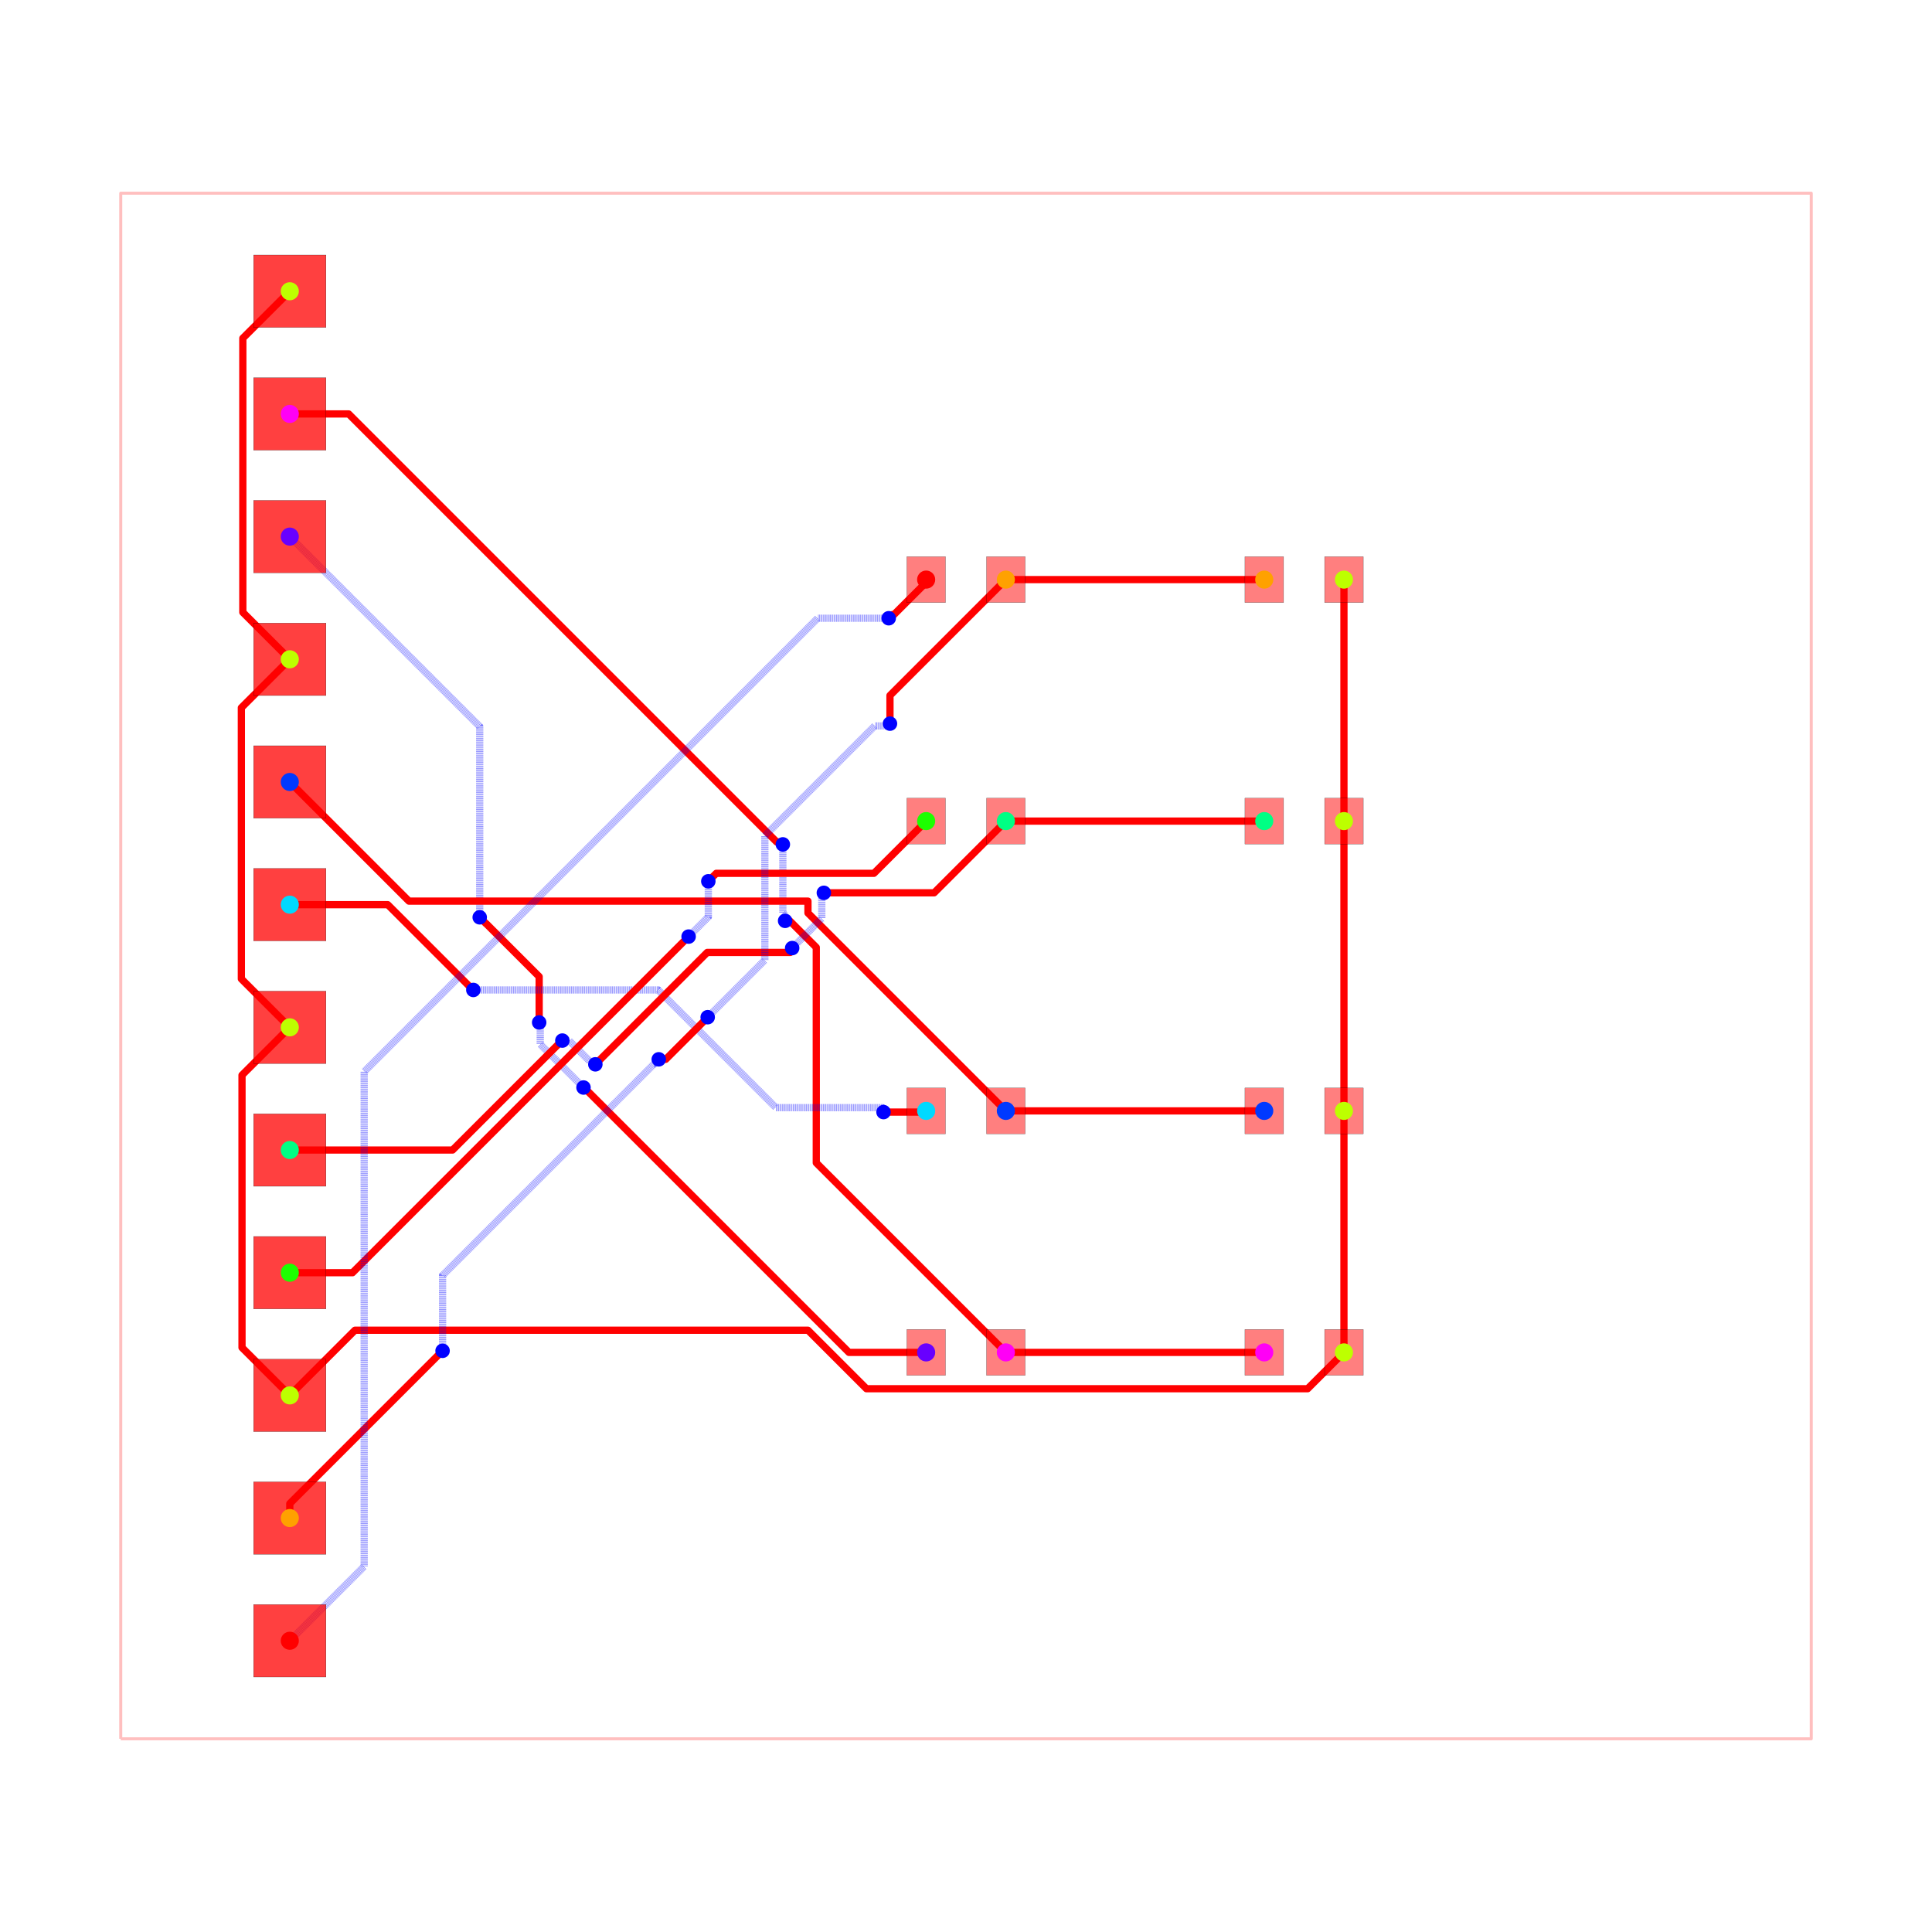
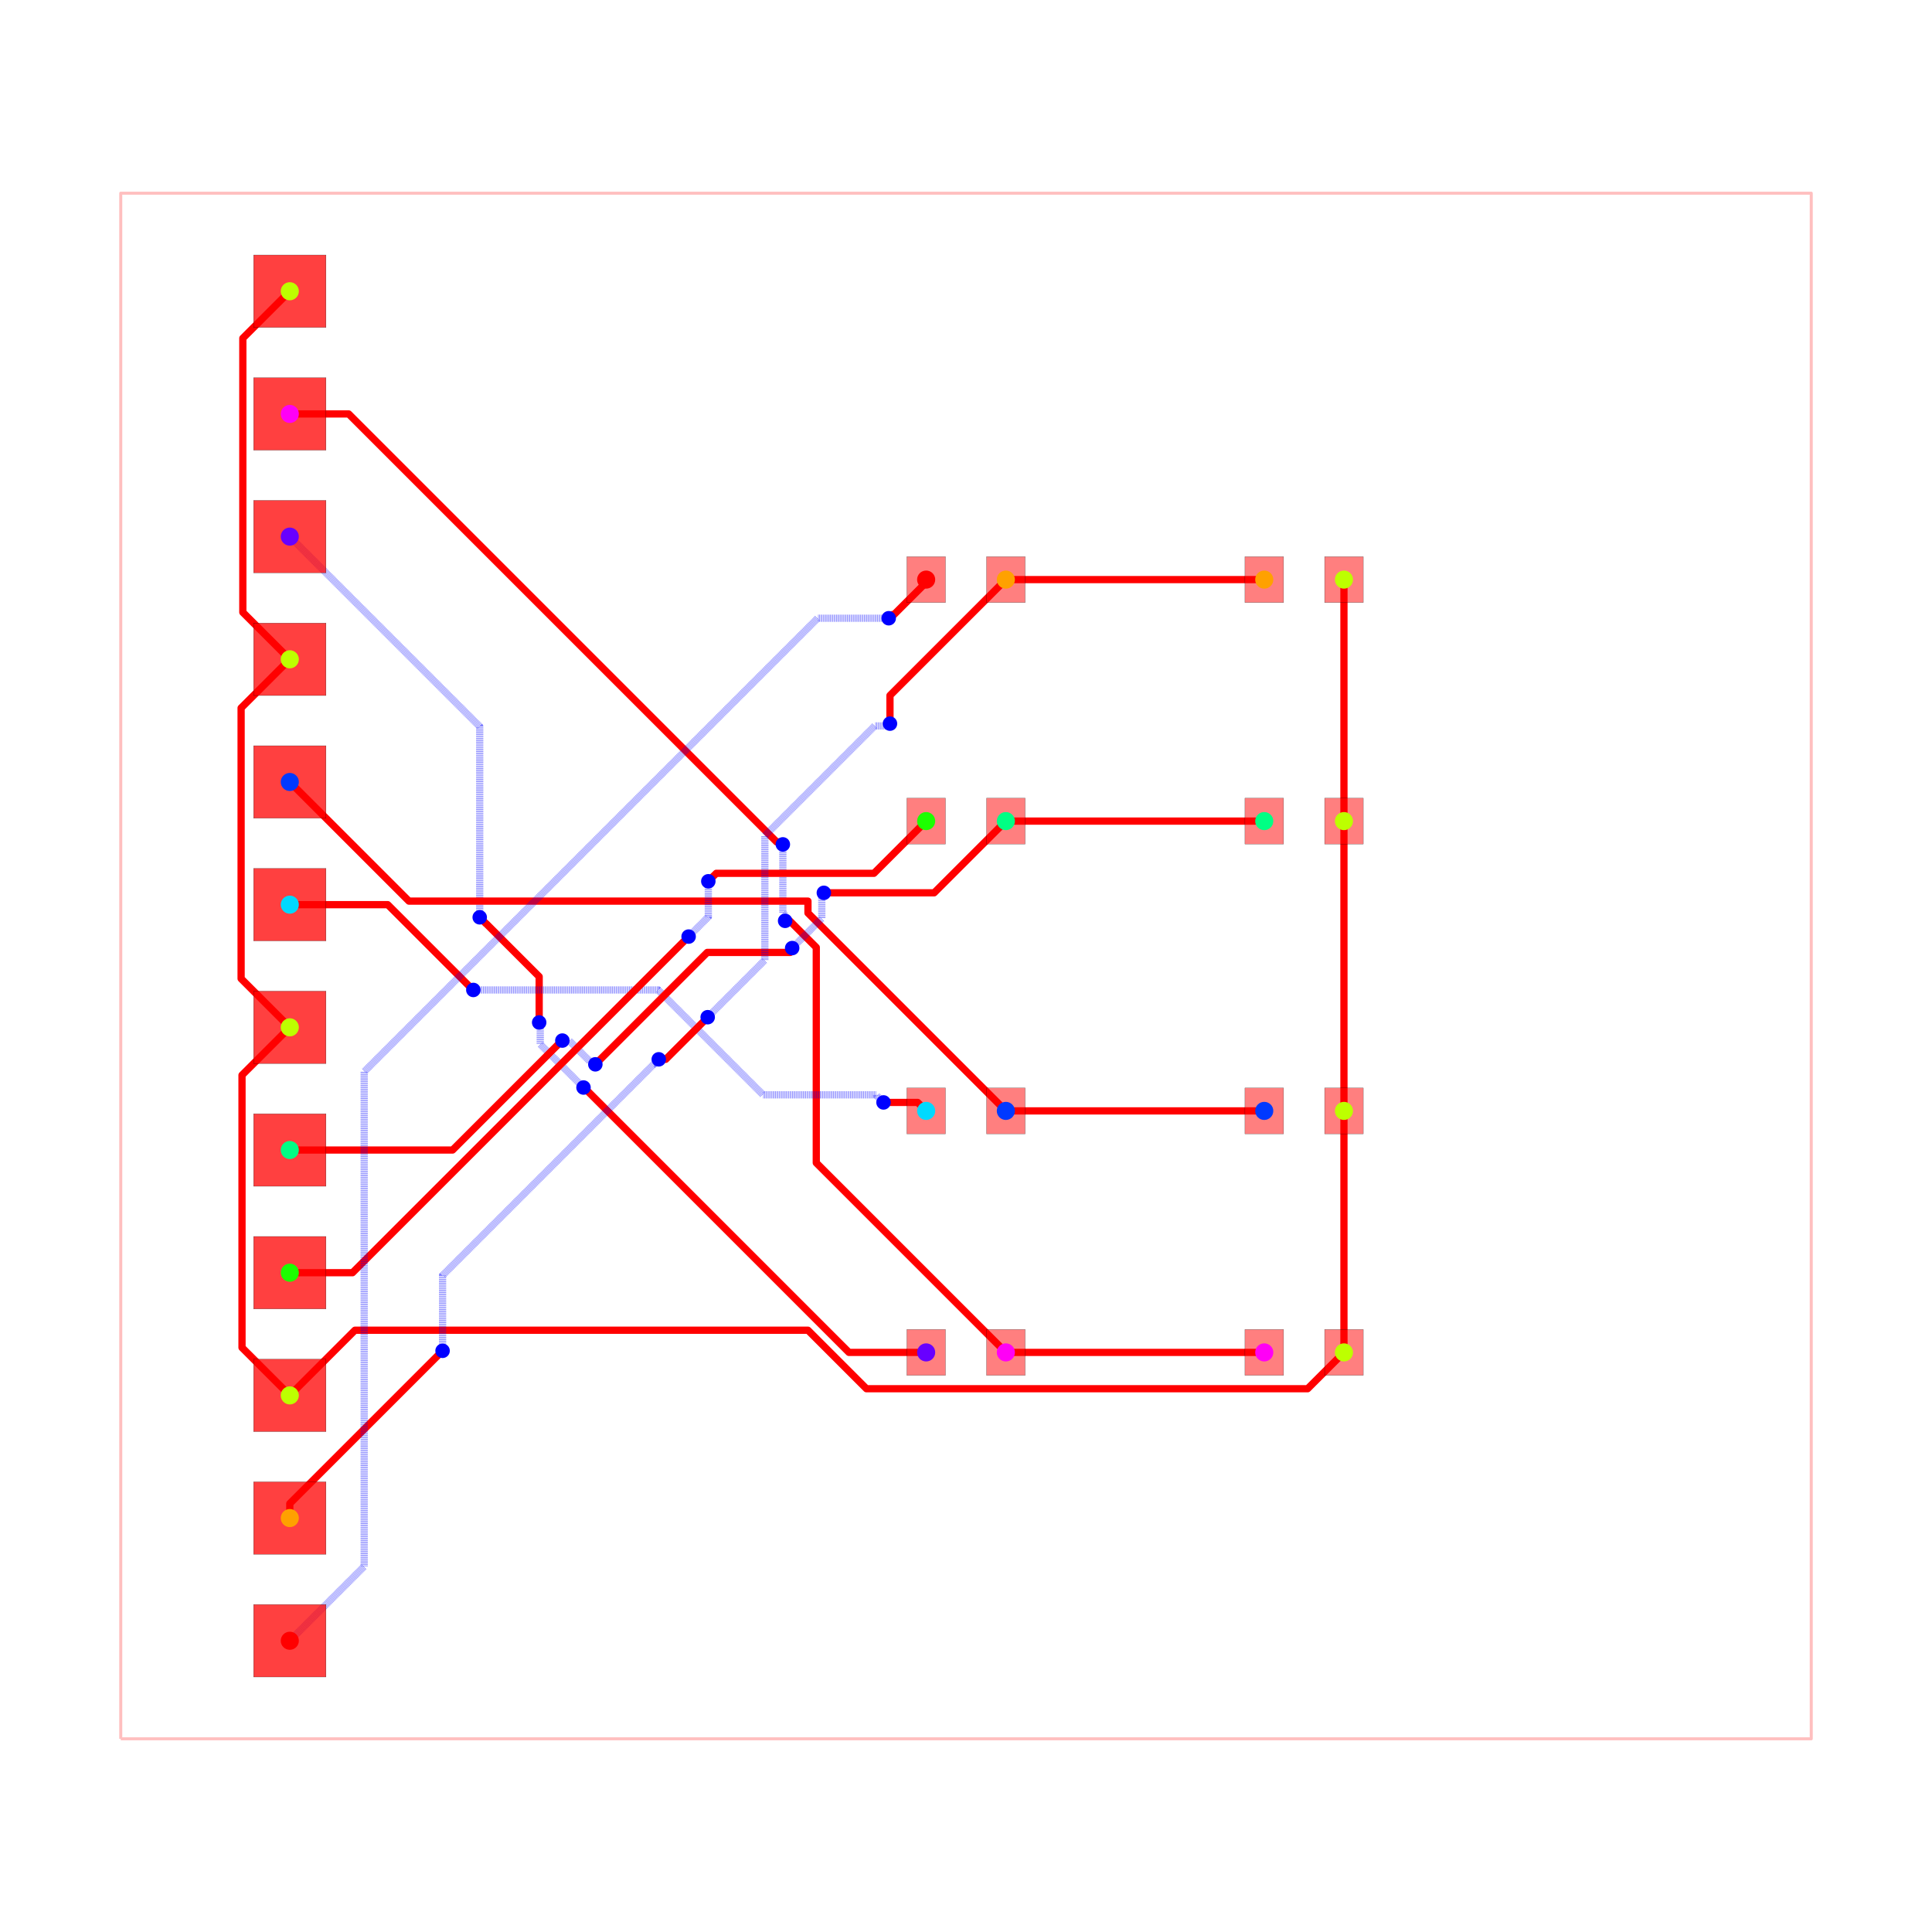
<svg xmlns="http://www.w3.org/2000/svg" width="640" height="640" viewBox="0 0 640 640">
  <rect width="100%" height="100%" fill="white" />
  <g>
    <polyline data-points="-17.5,-16 17.5,-16 17.5,16 -17.5,16 -17.5,-16" data-type="line" data-label="" points="40,576 600,576 600,64 40,64 40,576" fill="none" stroke="rgba(255,0,0,0.25)" stroke-linejoin="round" stroke-width="1px" />
  </g>
  <g>
    <polyline data-points="0.825,-8 6.175,-8" data-type="line" data-label="" points="333.2,448 418.8,448" fill="none" stroke="red" stroke-linejoin="round" stroke-width="2.4" />
  </g>
  <g>
    <polyline data-points="-14,11.429999999999998 -12.781666356688797,11.429999999999998 -3.920510689077915,2.5688443323891157 -3.8428443323891157,2.5688443323891157 -3.792,2.518" data-type="line" data-label="" points="96,137.12 115.493,137.12 257.272,278.898 258.514,278.898 259.328,279.712" fill="none" stroke="red" stroke-linejoin="round" stroke-width="2.4" />
  </g>
  <g>
    <polyline data-points="-3.792,2.518 -3.792,1.0993212387012778 -3.735248896190321,1.042570134891599 -3.735248896190321,0.9447511038096792 -3.745,0.935" data-type="line" data-label="" points="259.328,279.712 259.328,302.411 260.236,303.319 260.236,304.884 260.08,305.04" fill="none" stroke="rgba(0,0,255,0.5)" stroke-linejoin="round" stroke-width="2.4" stroke-dasharray="0.2 0.2" />
  </g>
  <g>
    <polyline data-points="-3.745,0.935 -3.649836058271749,0.935 -3.0996953468384887,0.38485928856673995 -3.0996953468384887,-4.075304653161512 0.825,-8" data-type="line" data-label="" points="260.08,305.04 261.603,305.04 270.405,313.842 270.405,385.205 333.2,448" fill="none" stroke="red" stroke-linejoin="round" stroke-width="2.4" />
  </g>
  <g>
    <polyline data-points="-0.825,-8 -2.4235775239000557,-8 -7.833755506722629,-2.5898220171774264 -7.845177982822573,-2.5898220171774264 -7.919,-2.516" data-type="line" data-label="" points="306.8,448 281.223,448 194.66,361.437 194.477,361.437 193.296,360.256" fill="none" stroke="red" stroke-linejoin="round" stroke-width="2.4" />
  </g>
  <g>
    <polyline data-points="-7.919,-2.516 -8.814841011931856,-1.6201589880681437 -8.814841011931856,-1.3882168720340997 -8.814841011931856,-1.191158988068144 -8.837,-1.169" data-type="line" data-label="" points="193.296,360.256 178.963,345.923 178.963,342.211 178.963,339.059 178.608,338.704" fill="none" stroke="rgba(0,0,255,0.5)" stroke-linejoin="round" stroke-width="2.4" stroke-dasharray="0.2 0.2" />
  </g>
  <g>
    <polyline data-points="-8.837,-1.169 -8.837,-0.21998418703749678 -9.932300367233509,0.8753161801960125 -9.935316180196011,0.8753161801960125 -10.068,1.008" data-type="line" data-label="" points="178.608,338.704 178.608,323.52 161.083,305.995 161.035,305.995 158.912,303.872" fill="none" stroke="red" stroke-linejoin="round" stroke-width="2.4" />
  </g>
  <g>
    <polyline data-points="-10.068,1.008 -10.068,4.958 -14,8.889999999999999" data-type="line" data-label="" points="158.912,303.872 158.912,240.672 96,177.76" fill="none" stroke="rgba(0,0,255,0.5)" stroke-linejoin="round" stroke-width="2.4" stroke-dasharray="0.2 0.2" />
  </g>
  <g>
    <polyline data-points="0.825,-3 6.175,-3" data-type="line" data-label="" points="333.2,368 418.8,368" fill="none" stroke="red" stroke-linejoin="round" stroke-width="2.4" />
  </g>
  <g>
    <polyline data-points="-14,3.8100000000000005 -11.53329636383477,1.3432963638347712 -3.27207647510835,1.3432963638347712 -3.27207647510835,1.0970764751083504 0.825,-3" data-type="line" data-label="" points="96,259.04 135.467,298.507 267.647,298.507 267.647,302.447 333.2,368" fill="none" stroke="red" stroke-linejoin="round" stroke-width="2.4" />
  </g>
  <g>
    <polyline data-points="-14,1.2699999999999996 -11.972261327979162,1.2699999999999996 -10.224307342194185,-0.4779539857849765 -10.218046014215023,-0.4779539857849765 -10.2,-0.496" data-type="line" data-label="" points="96,299.68 128.444,299.68 156.411,327.647 156.511,327.647 156.8,327.936" fill="none" stroke="red" stroke-linejoin="round" stroke-width="2.4" />
  </g>
  <g>
-     <polyline data-points="-10.2,-0.496 -6.372528055904118,-0.496 -5.544134843965289,-1.3243932119388289 -3.935489926452889,-2.933038129451229 -1.7321092021749849,-2.933038129451229 -1.7321092021749849,-3.000117361705723 -1.7076600180089312,-3.0245665458717768" data-type="line" data-label="" points="156.8,327.936 218.04,327.936 231.294,341.19 257.032,366.929 292.286,366.929 292.286,368.002 292.677,368.393" fill="none" stroke="rgba(0,0,255,0.5)" stroke-linejoin="round" stroke-width="2.4" stroke-dasharray="0.2 0.2" />
-   </g>
-   <g>
-     <polyline data-points="-1.7076600180089312,-3.0245665458717768 -0.8495665458717767,-3.0245665458717768 -0.825,-3" data-type="line" data-label="" points="292.677,368.393 306.407,368.393 306.8,368" fill="none" stroke="red" stroke-linejoin="round" stroke-width="2.4" />
+     <polyline data-points="-10.2,-0.496 -6.372528055904118,-0.496 -5.544134843965289,-1.3243932119388289 -4.20118176316246,-2.667346292741658 -1.8519183151586593,-2.667346292741658 -1.8519183151586593,-2.6803082487220484 -1.7076600180089312,-2.8245665458717766" data-type="line" data-label="" points="156.8,327.936 218.04,327.936 231.294,341.19 252.781,362.678 290.369,362.678 290.369,362.885 292.677,365.193" fill="none" stroke="rgba(0,0,255,0.5)" stroke-linejoin="round" stroke-width="2.4" stroke-dasharray="0.2 0.2" />
+   </g>
+   <g>
+     <polyline data-points="-1.7076600180089312,-2.8245665458717766 -1.0004334541282234,-2.8245665458717766 -0.825,-3" data-type="line" data-label="" points="292.677,365.193 303.993,365.193 306.8,368" fill="none" stroke="red" stroke-linejoin="round" stroke-width="2.4" />
  </g>
  <g>
    <polyline data-points="0.825,3 6.175,3" data-type="line" data-label="" points="333.2,272 418.8,272" fill="none" stroke="red" stroke-linejoin="round" stroke-width="2.4" />
  </g>
  <g>
    <polyline data-points="-14,-3.8100000000000005 -10.63009991226753,-3.8100000000000005 -8.416986872201486,-1.5968869599339564 -8.409886959933957,-1.5968869599339564 -8.357,-1.544" data-type="line" data-label="" points="96,380.96 149.918,380.96 185.328,345.55 185.442,345.55 186.288,344.704" fill="none" stroke="red" stroke-linejoin="round" stroke-width="2.4" />
  </g>
  <g>
    <polyline data-points="-8.357,-1.544 -8.218170407479334,-1.544 -7.786770566733385,-1.97539984074595 -7.73460015925405,-1.97539984074595 -7.674,-2.036" data-type="line" data-label="" points="186.288,344.704 188.509,344.704 195.412,351.606 196.246,351.606 197.216,352.576" fill="none" stroke="rgba(0,0,255,0.5)" stroke-linejoin="round" stroke-width="2.4" stroke-dasharray="0.2 0.2" />
  </g>
  <g>
    <polyline data-points="-7.674,-2.036 -5.356694277549461,0.28130572245053953 -3.6383942436890253,0.28130572245053964 -3.6383942436890253,0.3316057563109749 -3.599,0.371" data-type="line" data-label="" points="197.216,352.576 234.293,315.499 261.786,315.499 261.786,314.694 262.416,314.064" fill="none" stroke="red" stroke-linejoin="round" stroke-width="2.4" />
  </g>
  <g>
    <polyline data-points="-3.599,0.371 -2.985302295190884,0.9846977048091161 -2.985302295190884,1.3636287454056104 -2.985302295190884,1.4726977048091159 -2.943,1.515" data-type="line" data-label="" points="262.416,314.064 272.235,304.245 272.235,298.182 272.235,296.437 272.912,295.76" fill="none" stroke="rgba(0,0,255,0.5)" stroke-linejoin="round" stroke-width="2.4" stroke-dasharray="0.2 0.2" />
  </g>
  <g>
    <polyline data-points="-2.943,1.515 -0.6600000000000001,1.515 0.825,3" data-type="line" data-label="" points="272.912,295.76 309.44,295.76 333.2,272" fill="none" stroke="red" stroke-linejoin="round" stroke-width="2.4" />
  </g>
  <g>
    <polyline data-points="-0.825,3 -1.9058953958674616,1.9191046041325384 -5.127019872228563,1.9191046041325384 -5.169895395867462,1.9191046041325384 -5.335,1.754" data-type="line" data-label="" points="306.8,272 289.506,289.294 237.968,289.294 237.282,289.294 234.64,291.936" fill="none" stroke="red" stroke-linejoin="round" stroke-width="2.4" />
  </g>
  <g>
    <polyline data-points="-5.335,1.754 -5.335,1.0170000000000008 -5.696282229738073,0.6557177702619277 -5.743,0.609" data-type="line" data-label="" points="234.64,291.936 234.64,303.728 228.859,309.509 228.112,310.256" fill="none" stroke="rgba(0,0,255,0.5)" stroke-linejoin="round" stroke-width="2.4" stroke-dasharray="0.2 0.2" />
  </g>
  <g>
    <polyline data-points="-5.743,0.609 -12.702,-6.35 -14,-6.3500000000000005" data-type="line" data-label="" points="228.112,310.256 116.768,421.6 96,421.6" fill="none" stroke="red" stroke-linejoin="round" stroke-width="2.4" />
  </g>
  <g>
    <polyline data-points="7.825,3 7.825,8" data-type="line" data-label="" points="445.2,272 445.2,192" fill="none" stroke="red" stroke-linejoin="round" stroke-width="2.4" />
  </g>
  <g>
    <polyline data-points="7.825,-3 7.825,-8" data-type="line" data-label="" points="445.2,368 445.2,448" fill="none" stroke="red" stroke-linejoin="round" stroke-width="2.4" />
  </g>
  <g>
    <polyline data-points="7.825,-3 7.825,3" data-type="line" data-label="" points="445.2,368 445.2,272" fill="none" stroke="red" stroke-linejoin="round" stroke-width="2.4" />
  </g>
  <g>
    <polyline data-points="-14,-1.2700000000000014 -14.9894457129189,-2.259445712918902 -14.9894457129189,-7.859871259668427 -14.9894457129189,-7.9005542870811 -14,-8.89" data-type="line" data-label="" points="96,340.32 80.169,356.151 80.169,445.758 80.169,446.409 96,462.24" fill="none" stroke="red" stroke-linejoin="round" stroke-width="2.4" />
  </g>
  <g>
-     <polyline data-points="-14,-1.2700000000000014 -15.002746341724848,-0.2672536582751537 -15.002746341724848,5.3143597733730745 -15.002746341724848,5.347253658275152 -14,6.35" data-type="line" data-label="" points="96,340.32 79.956,324.276 79.956,234.97 79.956,234.444 96,218.4" fill="none" stroke="red" stroke-linejoin="round" stroke-width="2.4" />
+     <polyline data-points="-14,-1.2700000000000014 -15.008073870375966,-0.26192612962403494 -15.008073870375966,5.3121513458771465 -15.008073870375966,5.341926129624033 -14,6.35" data-type="line" data-label="" points="96,340.32 79.871,324.191 79.871,235.006 79.871,234.529 96,218.4" fill="none" stroke="red" stroke-linejoin="round" stroke-width="2.4" />
  </g>
  <g>
    <polyline data-points="-14,13.97 -14.9725945253352,12.9974054746648 -14.9725945253352,7.373137966171565 -14.9725945253352,7.3225945253352 -14,6.35" data-type="line" data-label="" points="96,96.48 80.438,112.042 80.438,202.03 80.438,202.838 96,218.4" fill="none" stroke="red" stroke-linejoin="round" stroke-width="2.4" />
  </g>
  <g>
    <polyline data-points="-14,-8.89 -12.650965649705789,-7.5409656497057895 -10.808886035998427,-7.5409656497057895 -3.271971696375254,-7.5409656497057895 -2.0608768001647766,-8.752060545916267 7.072939454083733,-8.752060545916267 7.825,-8" data-type="line" data-label="" points="96,462.24 117.585,440.655 147.058,440.655 267.648,440.655 287.026,460.033 433.167,460.033 445.2,448" fill="none" stroke="red" stroke-linejoin="round" stroke-width="2.4" />
  </g>
  <g>
    <polyline data-points="0.825,8 6.175,8" data-type="line" data-label="" points="333.2,192 418.8,192" fill="none" stroke="red" stroke-linejoin="round" stroke-width="2.4" />
  </g>
  <g>
    <polyline data-points="-14,-11.43 -14,-11.13 -10.86117124424182,-7.991171244241821 -10.837,-7.967" data-type="line" data-label="" points="96,502.88 96,498.08 146.221,447.859 146.608,447.472" fill="none" stroke="red" stroke-linejoin="round" stroke-width="2.4" />
  </g>
  <g>
    <polyline data-points="-10.837,-7.967 -10.837,-6.406049736762786 -6.461458521075871,-2.0305082578386573 -6.459508257838657,-2.0305082578386573 -6.361,-1.932" data-type="line" data-label="" points="146.608,447.472 146.608,422.497 216.617,352.488 216.648,352.488 218.224,350.912" fill="none" stroke="rgba(0,0,255,0.5)" stroke-linejoin="round" stroke-width="2.4" stroke-dasharray="0.2 0.2" />
  </g>
  <g>
    <polyline data-points="-6.361,-1.932 -6.216399469282944,-1.932 -5.436230302644427,-1.1518308333614824 -5.436230302644427,-1.1482303026444272 -5.348,-1.06" data-type="line" data-label="" points="218.224,350.912 220.538,350.912 233.02,338.429 233.02,338.372 234.432,336.96" fill="none" stroke="red" stroke-linejoin="round" stroke-width="2.4" />
  </g>
  <g>
    <polyline data-points="-5.348,-1.06 -4.164193342942209,0.12380665705779093 -4.164193342942209,2.6965485542369216 -1.8902472622766848,4.970494634902446 -1.621505365097554,4.970494634902446 -1.574,5.018" data-type="line" data-label="" points="234.432,336.96 253.373,318.019 253.373,276.855 289.756,240.472 294.056,240.472 294.816,239.712" fill="none" stroke="rgba(0,0,255,0.5)" stroke-linejoin="round" stroke-width="2.4" stroke-dasharray="0.2 0.2" />
  </g>
  <g>
    <polyline data-points="-1.574,5.018 -1.574,5.601 0.825,8" data-type="line" data-label="" points="294.816,239.712 294.816,230.384 333.2,192" fill="none" stroke="red" stroke-linejoin="round" stroke-width="2.4" />
  </g>
  <g>
    <polyline data-points="-0.825,8 -0.825,7.94157817927605 -1.4907292659731088,7.275848913302941 -1.5241510866970596,7.275848913302941 -1.6,7.2" data-type="line" data-label="" points="306.8,192 306.8,192.935 296.148,203.586 295.614,203.586 294.4,204.8" fill="none" stroke="red" stroke-linejoin="round" stroke-width="2.4" />
  </g>
  <g>
    <polyline data-points="-1.6,7.2 -3.071422589864893,7.2 -12.460017522147297,-2.1885949322824034 -12.460017522147297,-12.430017522147297 -14,-13.97" data-type="line" data-label="" points="294.4,204.8 270.857,204.8 120.64,355.018 120.64,518.88 96,543.52" fill="none" stroke="rgba(0,0,255,0.5)" stroke-linejoin="round" stroke-width="2.4" stroke-dasharray="0.2 0.2" />
  </g>
  <g>
    <rect data-type="rect" data-label="top source_net_0" data-x="-0.825" data-y="8" x="300.4" y="184.4" width="12.8" height="15.2" fill="rgba(255,0,0,0.5)" stroke="black" stroke-width="0.062" />
  </g>
  <g>
    <rect data-type="rect" data-label="top source_net_1" data-x="0.825" data-y="8" x="326.8" y="184.4" width="12.8" height="15.2" fill="rgba(255,0,0,0.5)" stroke="black" stroke-width="0.062" />
  </g>
  <g>
    <rect data-type="rect" data-label="top source_net_1" data-x="6.175" data-y="8" x="412.4" y="184.4" width="12.8" height="15.2" fill="rgba(255,0,0,0.5)" stroke="black" stroke-width="0.062" />
  </g>
  <g>
    <rect data-type="rect" data-label="top source_net_2" data-x="7.825" data-y="8" x="438.8" y="184.4" width="12.8" height="15.2" fill="rgba(255,0,0,0.5)" stroke="black" stroke-width="0.062" />
  </g>
  <g>
    <rect data-type="rect" data-label="top source_net_3" data-x="-0.825" data-y="3" x="300.4" y="264.4" width="12.8" height="15.2" fill="rgba(255,0,0,0.5)" stroke="black" stroke-width="0.062" />
  </g>
  <g>
    <rect data-type="rect" data-label="top source_net_4" data-x="0.825" data-y="3" x="326.8" y="264.4" width="12.8" height="15.2" fill="rgba(255,0,0,0.5)" stroke="black" stroke-width="0.062" />
  </g>
  <g>
    <rect data-type="rect" data-label="top source_net_4" data-x="6.175" data-y="3" x="412.4" y="264.4" width="12.8" height="15.2" fill="rgba(255,0,0,0.5)" stroke="black" stroke-width="0.062" />
  </g>
  <g>
    <rect data-type="rect" data-label="top source_net_2" data-x="7.825" data-y="3" x="438.8" y="264.4" width="12.8" height="15.2" fill="rgba(255,0,0,0.5)" stroke="black" stroke-width="0.062" />
  </g>
  <g>
    <rect data-type="rect" data-label="top source_net_5" data-x="-0.825" data-y="-3" x="300.4" y="360.4" width="12.8" height="15.2" fill="rgba(255,0,0,0.5)" stroke="black" stroke-width="0.062" />
  </g>
  <g>
    <rect data-type="rect" data-label="top source_net_6" data-x="0.825" data-y="-3" x="326.8" y="360.4" width="12.8" height="15.2" fill="rgba(255,0,0,0.5)" stroke="black" stroke-width="0.062" />
  </g>
  <g>
    <rect data-type="rect" data-label="top source_net_6" data-x="6.175" data-y="-3" x="412.4" y="360.4" width="12.8" height="15.2" fill="rgba(255,0,0,0.5)" stroke="black" stroke-width="0.062" />
  </g>
  <g>
    <rect data-type="rect" data-label="top source_net_2" data-x="7.825" data-y="-3" x="438.8" y="360.4" width="12.8" height="15.2" fill="rgba(255,0,0,0.5)" stroke="black" stroke-width="0.062" />
  </g>
  <g>
    <rect data-type="rect" data-label="top source_net_7" data-x="-0.825" data-y="-8" x="300.4" y="440.4" width="12.8" height="15.2" fill="rgba(255,0,0,0.5)" stroke="black" stroke-width="0.062" />
  </g>
  <g>
    <rect data-type="rect" data-label="top source_net_8" data-x="0.825" data-y="-8" x="326.8" y="440.4" width="12.8" height="15.2" fill="rgba(255,0,0,0.5)" stroke="black" stroke-width="0.062" />
  </g>
  <g>
    <rect data-type="rect" data-label="top source_net_8" data-x="6.175" data-y="-8" x="412.4" y="440.4" width="12.8" height="15.2" fill="rgba(255,0,0,0.5)" stroke="black" stroke-width="0.062" />
  </g>
  <g>
    <rect data-type="rect" data-label="top source_net_2" data-x="7.825" data-y="-8" x="438.8" y="440.4" width="12.8" height="15.2" fill="rgba(255,0,0,0.5)" stroke="black" stroke-width="0.062" />
  </g>
  <g>
    <rect data-type="rect" data-label="top source_net_0 bottom source_net_0" data-x="-14" data-y="-13.97" x="84" y="531.52" width="24" height="24" fill="rgba(255,0,0,0.75)" stroke="black" stroke-width="0.062" />
  </g>
  <g>
    <rect data-type="rect" data-label="top source_net_1 bottom source_net_1" data-x="-14" data-y="-11.43" x="84" y="490.88" width="24" height="24" fill="rgba(255,0,0,0.75)" stroke="black" stroke-width="0.062" />
  </g>
  <g>
    <rect data-type="rect" data-label="top source_net_2 bottom source_net_2" data-x="-14" data-y="-8.89" x="84" y="450.24" width="24" height="24" fill="rgba(255,0,0,0.75)" stroke="black" stroke-width="0.062" />
  </g>
  <g>
    <rect data-type="rect" data-label="top source_net_3 bottom source_net_3" data-x="-14" data-y="-6.3500000000000005" x="84" y="409.6" width="24" height="24" fill="rgba(255,0,0,0.75)" stroke="black" stroke-width="0.062" />
  </g>
  <g>
    <rect data-type="rect" data-label="top source_net_4 bottom source_net_4" data-x="-14" data-y="-3.8100000000000005" x="84" y="368.96" width="24" height="24" fill="rgba(255,0,0,0.75)" stroke="black" stroke-width="0.062" />
  </g>
  <g>
    <rect data-type="rect" data-label="top source_net_2 bottom source_net_2" data-x="-14" data-y="-1.2700000000000014" x="84" y="328.32" width="24" height="24" fill="rgba(255,0,0,0.75)" stroke="black" stroke-width="0.062" />
  </g>
  <g>
    <rect data-type="rect" data-label="top source_net_5 bottom source_net_5" data-x="-14" data-y="1.2699999999999996" x="84" y="287.68" width="24" height="24" fill="rgba(255,0,0,0.75)" stroke="black" stroke-width="0.062" />
  </g>
  <g>
    <rect data-type="rect" data-label="top source_net_6 bottom source_net_6" data-x="-14" data-y="3.8100000000000005" x="84" y="247.04" width="24" height="24" fill="rgba(255,0,0,0.75)" stroke="black" stroke-width="0.062" />
  </g>
  <g>
    <rect data-type="rect" data-label="top source_net_2 bottom source_net_2" data-x="-14" data-y="6.35" x="84" y="206.4" width="24" height="24" fill="rgba(255,0,0,0.75)" stroke="black" stroke-width="0.062" />
  </g>
  <g>
    <rect data-type="rect" data-label="top source_net_7 bottom source_net_7" data-x="-14" data-y="8.889999999999999" x="84" y="165.76" width="24" height="24" fill="rgba(255,0,0,0.75)" stroke="black" stroke-width="0.062" />
  </g>
  <g>
    <rect data-type="rect" data-label="top source_net_8 bottom source_net_8" data-x="-14" data-y="11.429999999999998" x="84" y="125.12" width="24" height="24" fill="rgba(255,0,0,0.75)" stroke="black" stroke-width="0.062" />
  </g>
  <g>
    <rect data-type="rect" data-label="top source_net_2 bottom source_net_2" data-x="-14" data-y="13.97" x="84" y="84.48" width="24" height="24" fill="rgba(255,0,0,0.75)" stroke="black" stroke-width="0.062" />
  </g>
  <circle data-type="circle" data-label="" data-x="-3.792" data-y="2.518" cx="259.328" cy="279.712" r="2.4" fill="blue" stroke="none" stroke-width="0.062" />
  <circle data-type="circle" data-label="" data-x="-3.745" data-y="0.935" cx="260.08" cy="305.04" r="2.4" fill="blue" stroke="none" stroke-width="0.062" />
  <circle data-type="circle" data-label="" data-x="-7.919" data-y="-2.516" cx="193.296" cy="360.256" r="2.4" fill="blue" stroke="none" stroke-width="0.062" />
  <circle data-type="circle" data-label="" data-x="-8.837" data-y="-1.169" cx="178.608" cy="338.704" r="2.4" fill="blue" stroke="none" stroke-width="0.062" />
  <circle data-type="circle" data-label="" data-x="-10.068" data-y="1.008" cx="158.912" cy="303.872" r="2.4" fill="blue" stroke="none" stroke-width="0.062" />
  <circle data-type="circle" data-label="" data-x="-10.2" data-y="-0.496" cx="156.8" cy="327.936" r="2.4" fill="blue" stroke="none" stroke-width="0.062" />
-   <circle data-type="circle" data-label="" data-x="-1.7076600180089312" data-y="-3.0245665458717768" cx="292.677" cy="368.393" r="2.4" fill="blue" stroke="none" stroke-width="0.062" />
+   <circle data-type="circle" data-label="" data-x="-1.7076600180089312" data-y="-2.8245665458717766" cx="292.677" cy="365.193" r="2.4" fill="blue" stroke="none" stroke-width="0.062" />
  <circle data-type="circle" data-label="" data-x="-8.357" data-y="-1.544" cx="186.288" cy="344.704" r="2.4" fill="blue" stroke="none" stroke-width="0.062" />
  <circle data-type="circle" data-label="" data-x="-7.674" data-y="-2.036" cx="197.216" cy="352.576" r="2.4" fill="blue" stroke="none" stroke-width="0.062" />
  <circle data-type="circle" data-label="" data-x="-3.599" data-y="0.371" cx="262.416" cy="314.064" r="2.4" fill="blue" stroke="none" stroke-width="0.062" />
  <circle data-type="circle" data-label="" data-x="-2.943" data-y="1.515" cx="272.912" cy="295.76" r="2.4" fill="blue" stroke="none" stroke-width="0.062" />
  <circle data-type="circle" data-label="" data-x="-5.335" data-y="1.754" cx="234.64" cy="291.936" r="2.4" fill="blue" stroke="none" stroke-width="0.062" />
  <circle data-type="circle" data-label="" data-x="-5.743" data-y="0.609" cx="228.112" cy="310.256" r="2.4" fill="blue" stroke="none" stroke-width="0.062" />
  <circle data-type="circle" data-label="" data-x="-10.837" data-y="-7.967" cx="146.608" cy="447.472" r="2.4" fill="blue" stroke="none" stroke-width="0.062" />
  <circle data-type="circle" data-label="" data-x="-6.361" data-y="-1.932" cx="218.224" cy="350.912" r="2.4" fill="blue" stroke="none" stroke-width="0.062" />
  <circle data-type="circle" data-label="" data-x="-5.348" data-y="-1.06" cx="234.432" cy="336.96" r="2.4" fill="blue" stroke="none" stroke-width="0.062" />
  <circle data-type="circle" data-label="" data-x="-1.574" data-y="5.018" cx="294.816" cy="239.712" r="2.4" fill="blue" stroke="none" stroke-width="0.062" />
  <circle data-type="circle" data-label="" data-x="-1.6" data-y="7.2" cx="294.4" cy="204.8" r="2.4" fill="blue" stroke="none" stroke-width="0.062" />
  <g>
    <circle data-type="point" data-label="source_net_0 source_net_0 top" data-x="-14" data-y="-13.97" cx="96" cy="543.52" r="3" fill="hsl(0, 100%, 50%)" />
  </g>
  <g>
    <circle data-type="point" data-label="source_net_0 source_net_0 top" data-x="-0.825" data-y="8" cx="306.8" cy="192" r="3" fill="hsl(0, 100%, 50%)" />
  </g>
  <g>
    <circle data-type="point" data-label="source_net_1 source_net_1 top" data-x="-14" data-y="-11.43" cx="96" cy="502.88" r="3" fill="hsl(37.778, 100%, 50%)" />
  </g>
  <g>
    <circle data-type="point" data-label="source_net_1 source_net_1 top" data-x="0.825" data-y="8" cx="333.2" cy="192" r="3" fill="hsl(37.778, 100%, 50%)" />
  </g>
  <g>
    <circle data-type="point" data-label="source_net_1 source_net_1 top" data-x="6.175" data-y="8" cx="418.8" cy="192" r="3" fill="hsl(37.778, 100%, 50%)" />
  </g>
  <g>
    <circle data-type="point" data-label="source_net_2 source_net_2 top" data-x="-14" data-y="-8.89" cx="96" cy="462.24" r="3" fill="hsl(75.556, 100%, 50%)" />
  </g>
  <g>
    <circle data-type="point" data-label="source_net_2 source_net_2 top" data-x="-14" data-y="-1.2700000000000014" cx="96" cy="340.32" r="3" fill="hsl(75.556, 100%, 50%)" />
  </g>
  <g>
    <circle data-type="point" data-label="source_net_2 source_net_2 top" data-x="-14" data-y="6.35" cx="96" cy="218.4" r="3" fill="hsl(75.556, 100%, 50%)" />
  </g>
  <g>
    <circle data-type="point" data-label="source_net_2 source_net_2 top" data-x="-14" data-y="13.97" cx="96" cy="96.48" r="3" fill="hsl(75.556, 100%, 50%)" />
  </g>
  <g>
    <circle data-type="point" data-label="source_net_2 source_net_2 top" data-x="7.825" data-y="8" cx="445.2" cy="192" r="3" fill="hsl(75.556, 100%, 50%)" />
  </g>
  <g>
    <circle data-type="point" data-label="source_net_2 source_net_2 top" data-x="7.825" data-y="3" cx="445.2" cy="272" r="3" fill="hsl(75.556, 100%, 50%)" />
  </g>
  <g>
    <circle data-type="point" data-label="source_net_2 source_net_2 top" data-x="7.825" data-y="-3" cx="445.2" cy="368" r="3" fill="hsl(75.556, 100%, 50%)" />
  </g>
  <g>
    <circle data-type="point" data-label="source_net_2 source_net_2 top" data-x="7.825" data-y="-8" cx="445.2" cy="448" r="3" fill="hsl(75.556, 100%, 50%)" />
  </g>
  <g>
    <circle data-type="point" data-label="source_net_3 source_net_3 top" data-x="-14" data-y="-6.3500000000000005" cx="96" cy="421.6" r="3" fill="hsl(113.333, 100%, 50%)" />
  </g>
  <g>
    <circle data-type="point" data-label="source_net_3 source_net_3 top" data-x="-0.825" data-y="3" cx="306.8" cy="272" r="3" fill="hsl(113.333, 100%, 50%)" />
  </g>
  <g>
    <circle data-type="point" data-label="source_net_4 source_net_4 top" data-x="-14" data-y="-3.8100000000000005" cx="96" cy="380.96" r="3" fill="hsl(151.111, 100%, 50%)" />
  </g>
  <g>
    <circle data-type="point" data-label="source_net_4 source_net_4 top" data-x="0.825" data-y="3" cx="333.2" cy="272" r="3" fill="hsl(151.111, 100%, 50%)" />
  </g>
  <g>
    <circle data-type="point" data-label="source_net_4 source_net_4 top" data-x="6.175" data-y="3" cx="418.8" cy="272" r="3" fill="hsl(151.111, 100%, 50%)" />
  </g>
  <g>
    <circle data-type="point" data-label="source_net_5 source_net_5 top" data-x="-14" data-y="1.2699999999999996" cx="96" cy="299.68" r="3" fill="hsl(188.889, 100%, 50%)" />
  </g>
  <g>
    <circle data-type="point" data-label="source_net_5 source_net_5 top" data-x="-0.825" data-y="-3" cx="306.8" cy="368" r="3" fill="hsl(188.889, 100%, 50%)" />
  </g>
  <g>
    <circle data-type="point" data-label="source_net_6 source_net_6 top" data-x="-14" data-y="3.8100000000000005" cx="96" cy="259.04" r="3" fill="hsl(226.667, 100%, 50%)" />
  </g>
  <g>
    <circle data-type="point" data-label="source_net_6 source_net_6 top" data-x="0.825" data-y="-3" cx="333.2" cy="368" r="3" fill="hsl(226.667, 100%, 50%)" />
  </g>
  <g>
    <circle data-type="point" data-label="source_net_6 source_net_6 top" data-x="6.175" data-y="-3" cx="418.8" cy="368" r="3" fill="hsl(226.667, 100%, 50%)" />
  </g>
  <g>
    <circle data-type="point" data-label="source_net_7 source_net_7 top" data-x="-14" data-y="8.889999999999999" cx="96" cy="177.76" r="3" fill="hsl(264.444, 100%, 50%)" />
  </g>
  <g>
    <circle data-type="point" data-label="source_net_7 source_net_7 top" data-x="-0.825" data-y="-8" cx="306.8" cy="448" r="3" fill="hsl(264.444, 100%, 50%)" />
  </g>
  <g>
    <circle data-type="point" data-label="source_net_8 source_net_8 top" data-x="-14" data-y="11.429999999999998" cx="96" cy="137.12" r="3" fill="hsl(302.222, 100%, 50%)" />
  </g>
  <g>
    <circle data-type="point" data-label="source_net_8 source_net_8 top" data-x="0.825" data-y="-8" cx="333.2" cy="448" r="3" fill="hsl(302.222, 100%, 50%)" />
  </g>
  <g>
    <circle data-type="point" data-label="source_net_8 source_net_8 top" data-x="6.175" data-y="-8" cx="418.8" cy="448" r="3" fill="hsl(302.222, 100%, 50%)" />
  </g>
  <g id="crosshair" style="display: none">
    <line id="crosshair-h" y1="0" y2="640" stroke="#666" stroke-width="0.5" />
    <line id="crosshair-v" x1="0" x2="640" stroke="#666" stroke-width="0.5" />
    <text id="coordinates" font-family="monospace" font-size="12" fill="#666" />
  </g>
</svg>
